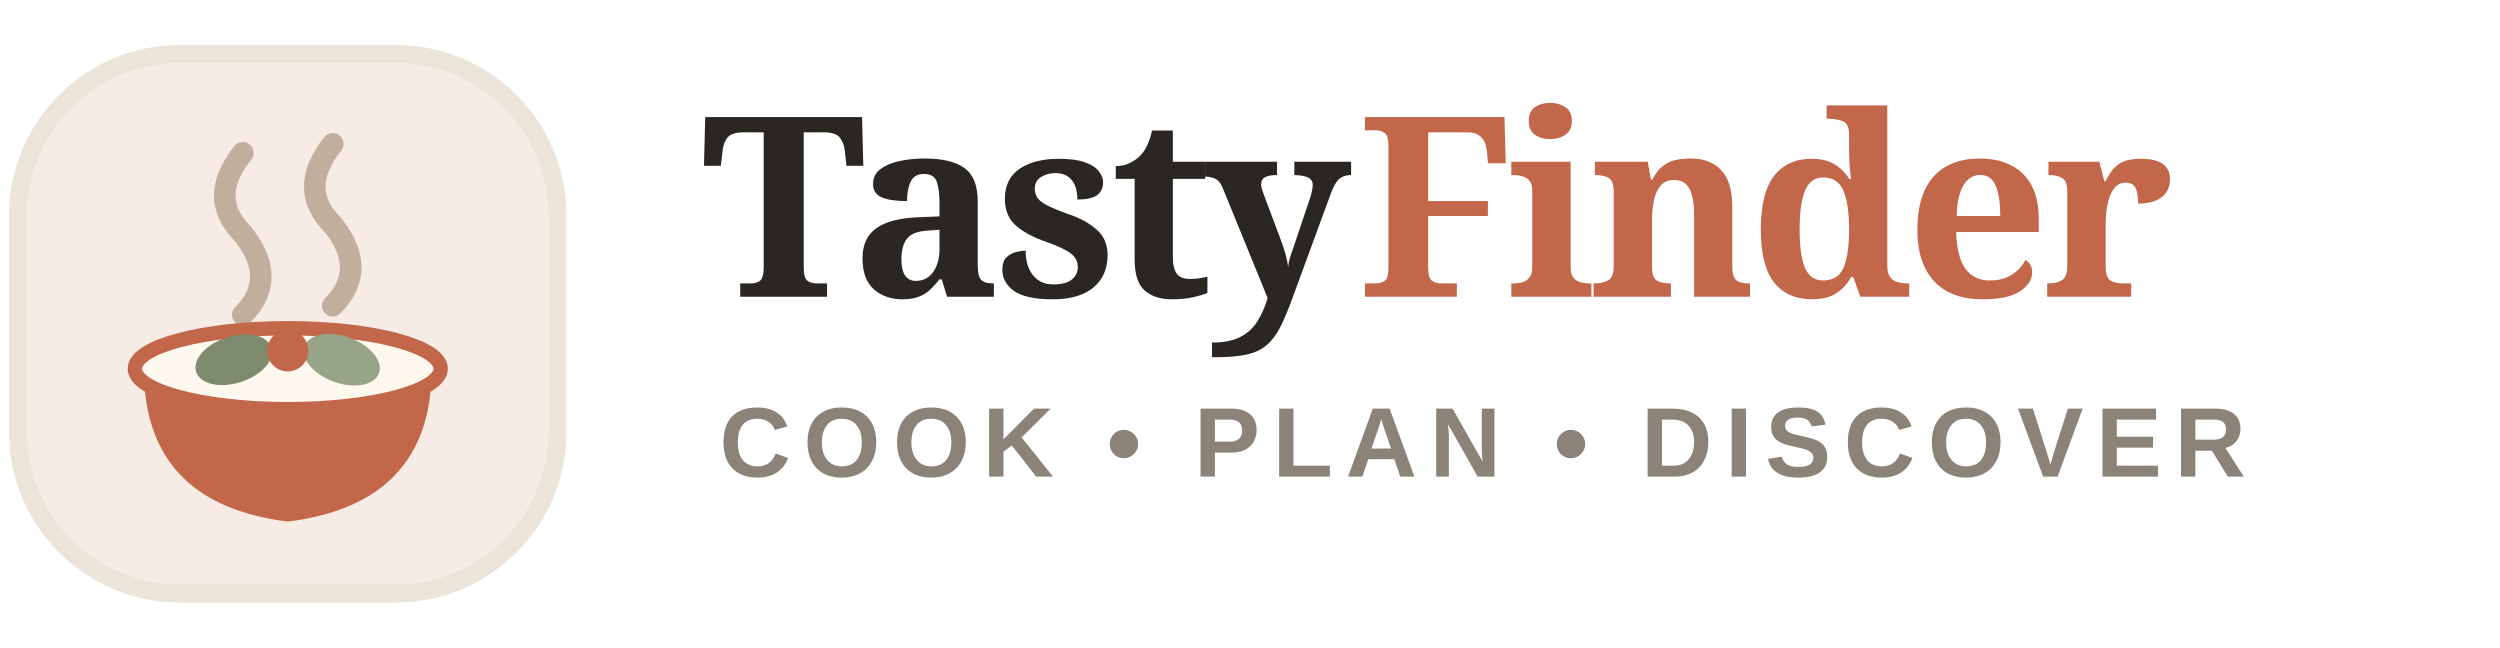
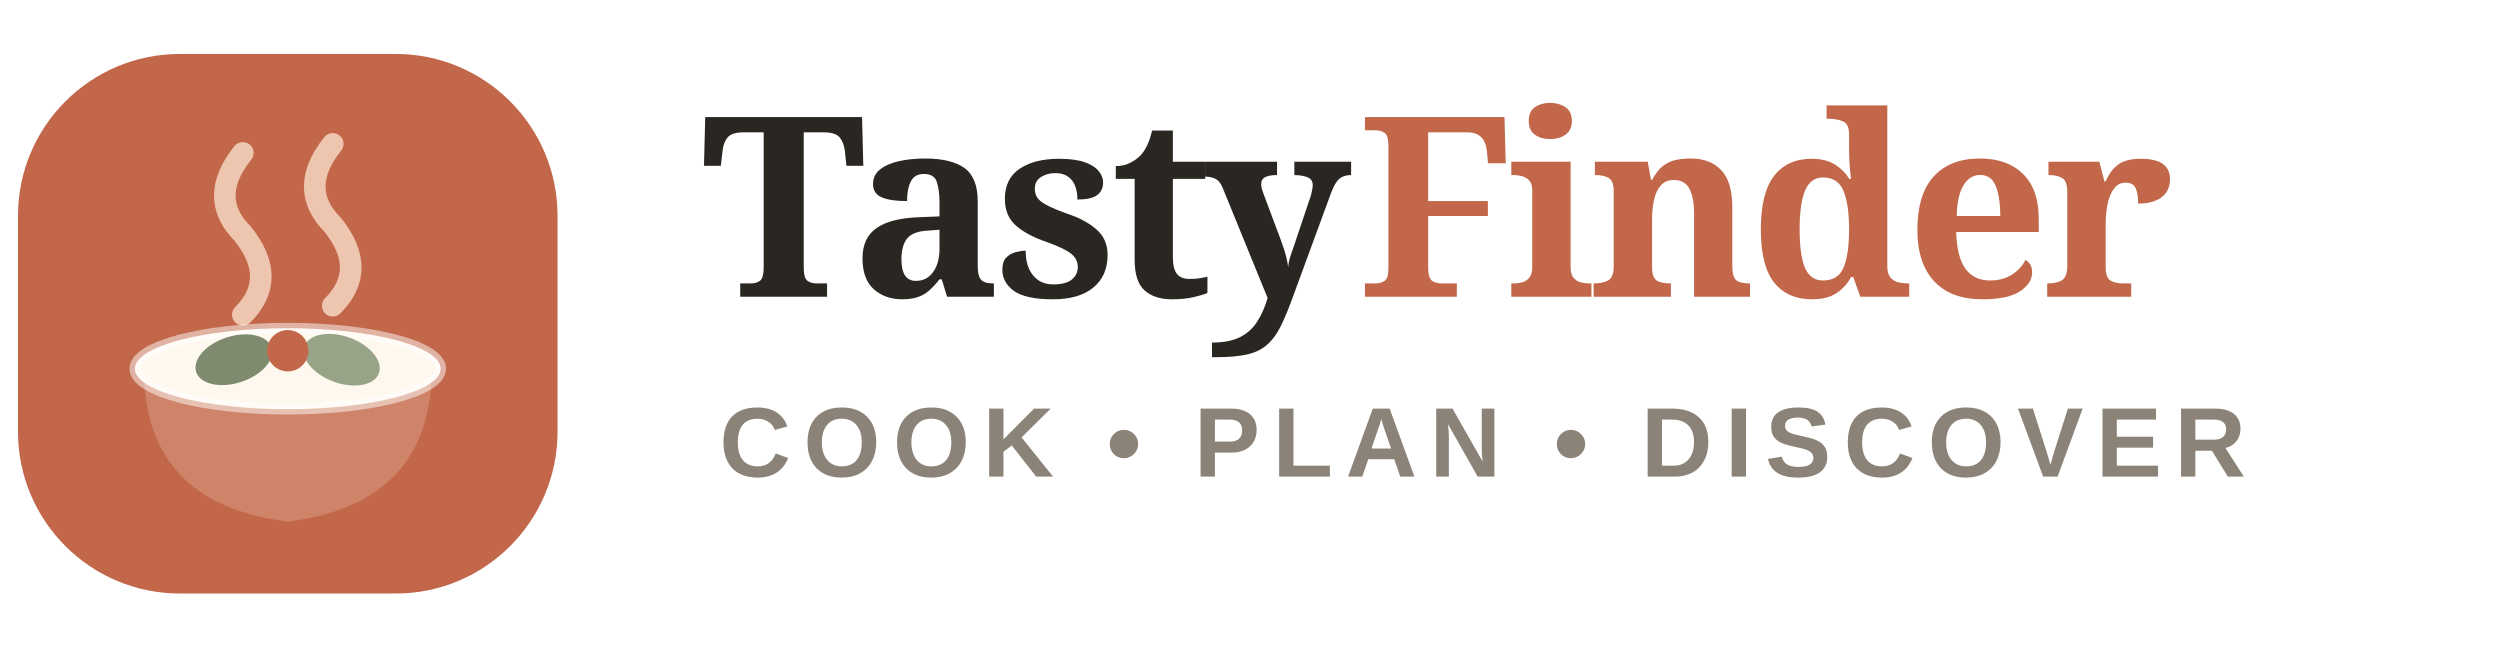
<svg xmlns="http://www.w3.org/2000/svg" width="278" height="72" viewBox="0 0 278 72" fill="none" role="img" aria-labelledby="title desc">
-   <rect x="2" y="6" width="60" height="60" rx="18" fill="#F6ECE5" stroke="#EBE4D9" stroke-width="2" />
-   <g stroke="#B7A491" stroke-width="2.4" stroke-linecap="round" fill="none" opacity="0.85">
+   <rect x="2" y="6" width="60" height="60" rx="18" fill="#C2674A" />
+   <g stroke="rgba(255,235,215,0.72)" stroke-width="2.4" stroke-linecap="round" fill="none">
    <path d="M27 17 q-4 5 0 9 q4 5 0 9" />
    <path d="M37 16 q-4 5 0 9 q4 5 0 9" />
  </g>
-   <path d="M16 41 Q16 56 32 58 Q48 56 48 41 Z" fill="#C2674A" />
-   <ellipse cx="32" cy="41" rx="17" ry="4.5" fill="#FFF8EF" stroke="#C2674A" stroke-width="1.6" />
+   <path d="M16 41 Q16 56 32 58 Q48 56 48 41 Z" fill="rgba(255,235,215,0.22)" />
+   <ellipse cx="32" cy="41" rx="17" ry="4.5" fill="#FFF8EF" stroke="rgba(255,255,255,0.5)" stroke-width="1.2" />
  <ellipse cx="26" cy="40" rx="4.4" ry="2.6" fill="#7E8B6E" transform="rotate(-18 26 40)" />
  <ellipse cx="38" cy="40" rx="4.4" ry="2.6" fill="#97A487" transform="rotate(20 38 40)" />
  <circle cx="32" cy="39" r="2.3" fill="#C2674A" />
  <text x="78" y="33" fill="#2A2622" font-family="Playfair Display, Georgia, serif" font-size="28" font-weight="700" letter-spacing="-0.8">Tasty</text>
  <text x="151" y="33" fill="#C2674A" font-family="Playfair Display, Georgia, serif" font-size="28" font-weight="700" letter-spacing="-0.8">Finder</text>
  <text x="80" y="53" fill="#8B8378" font-family="Plus Jakarta Sans, Arial, sans-serif" font-size="11" font-weight="700" letter-spacing="1.4">COOK • PLAN • DISCOVER</text>
</svg>
